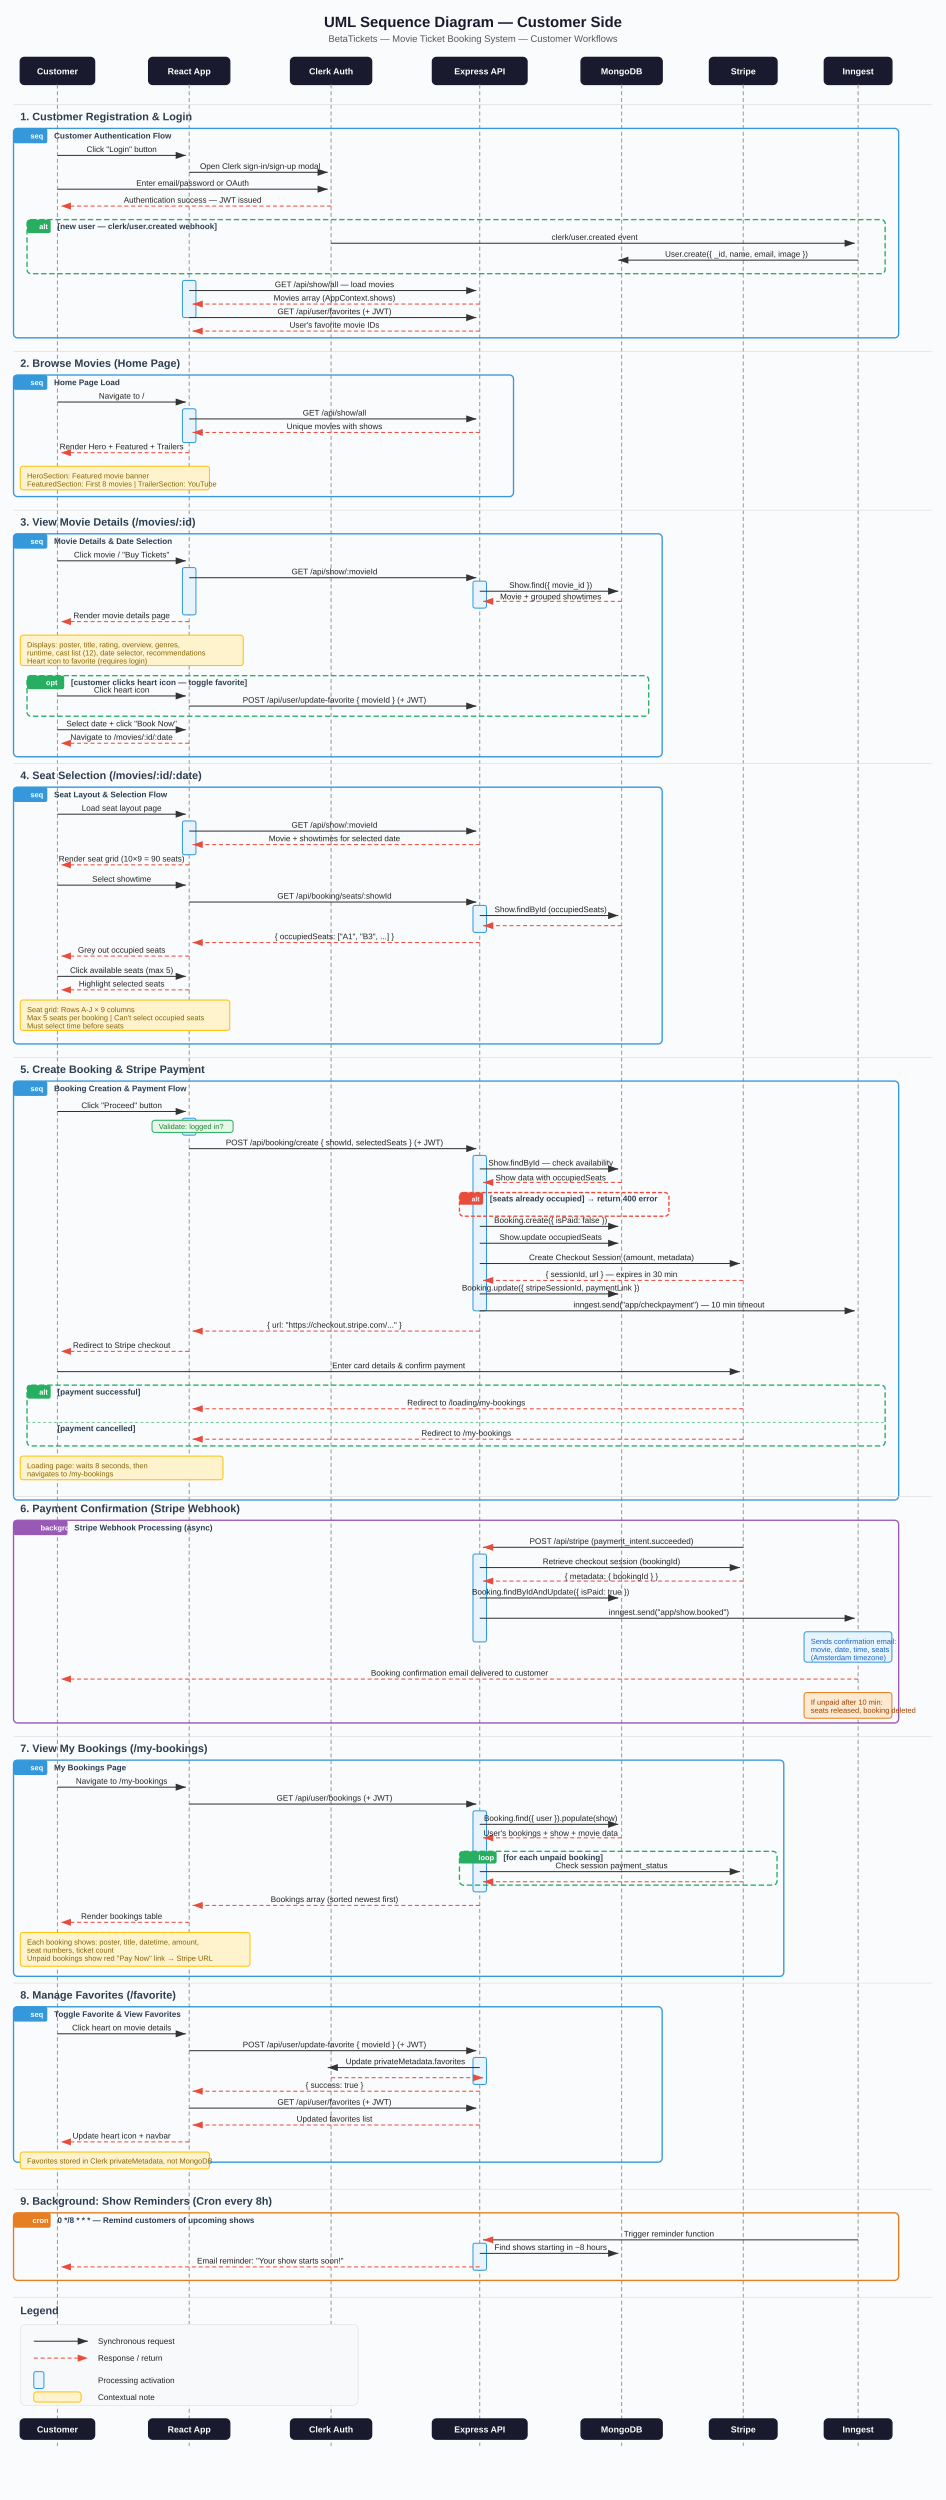
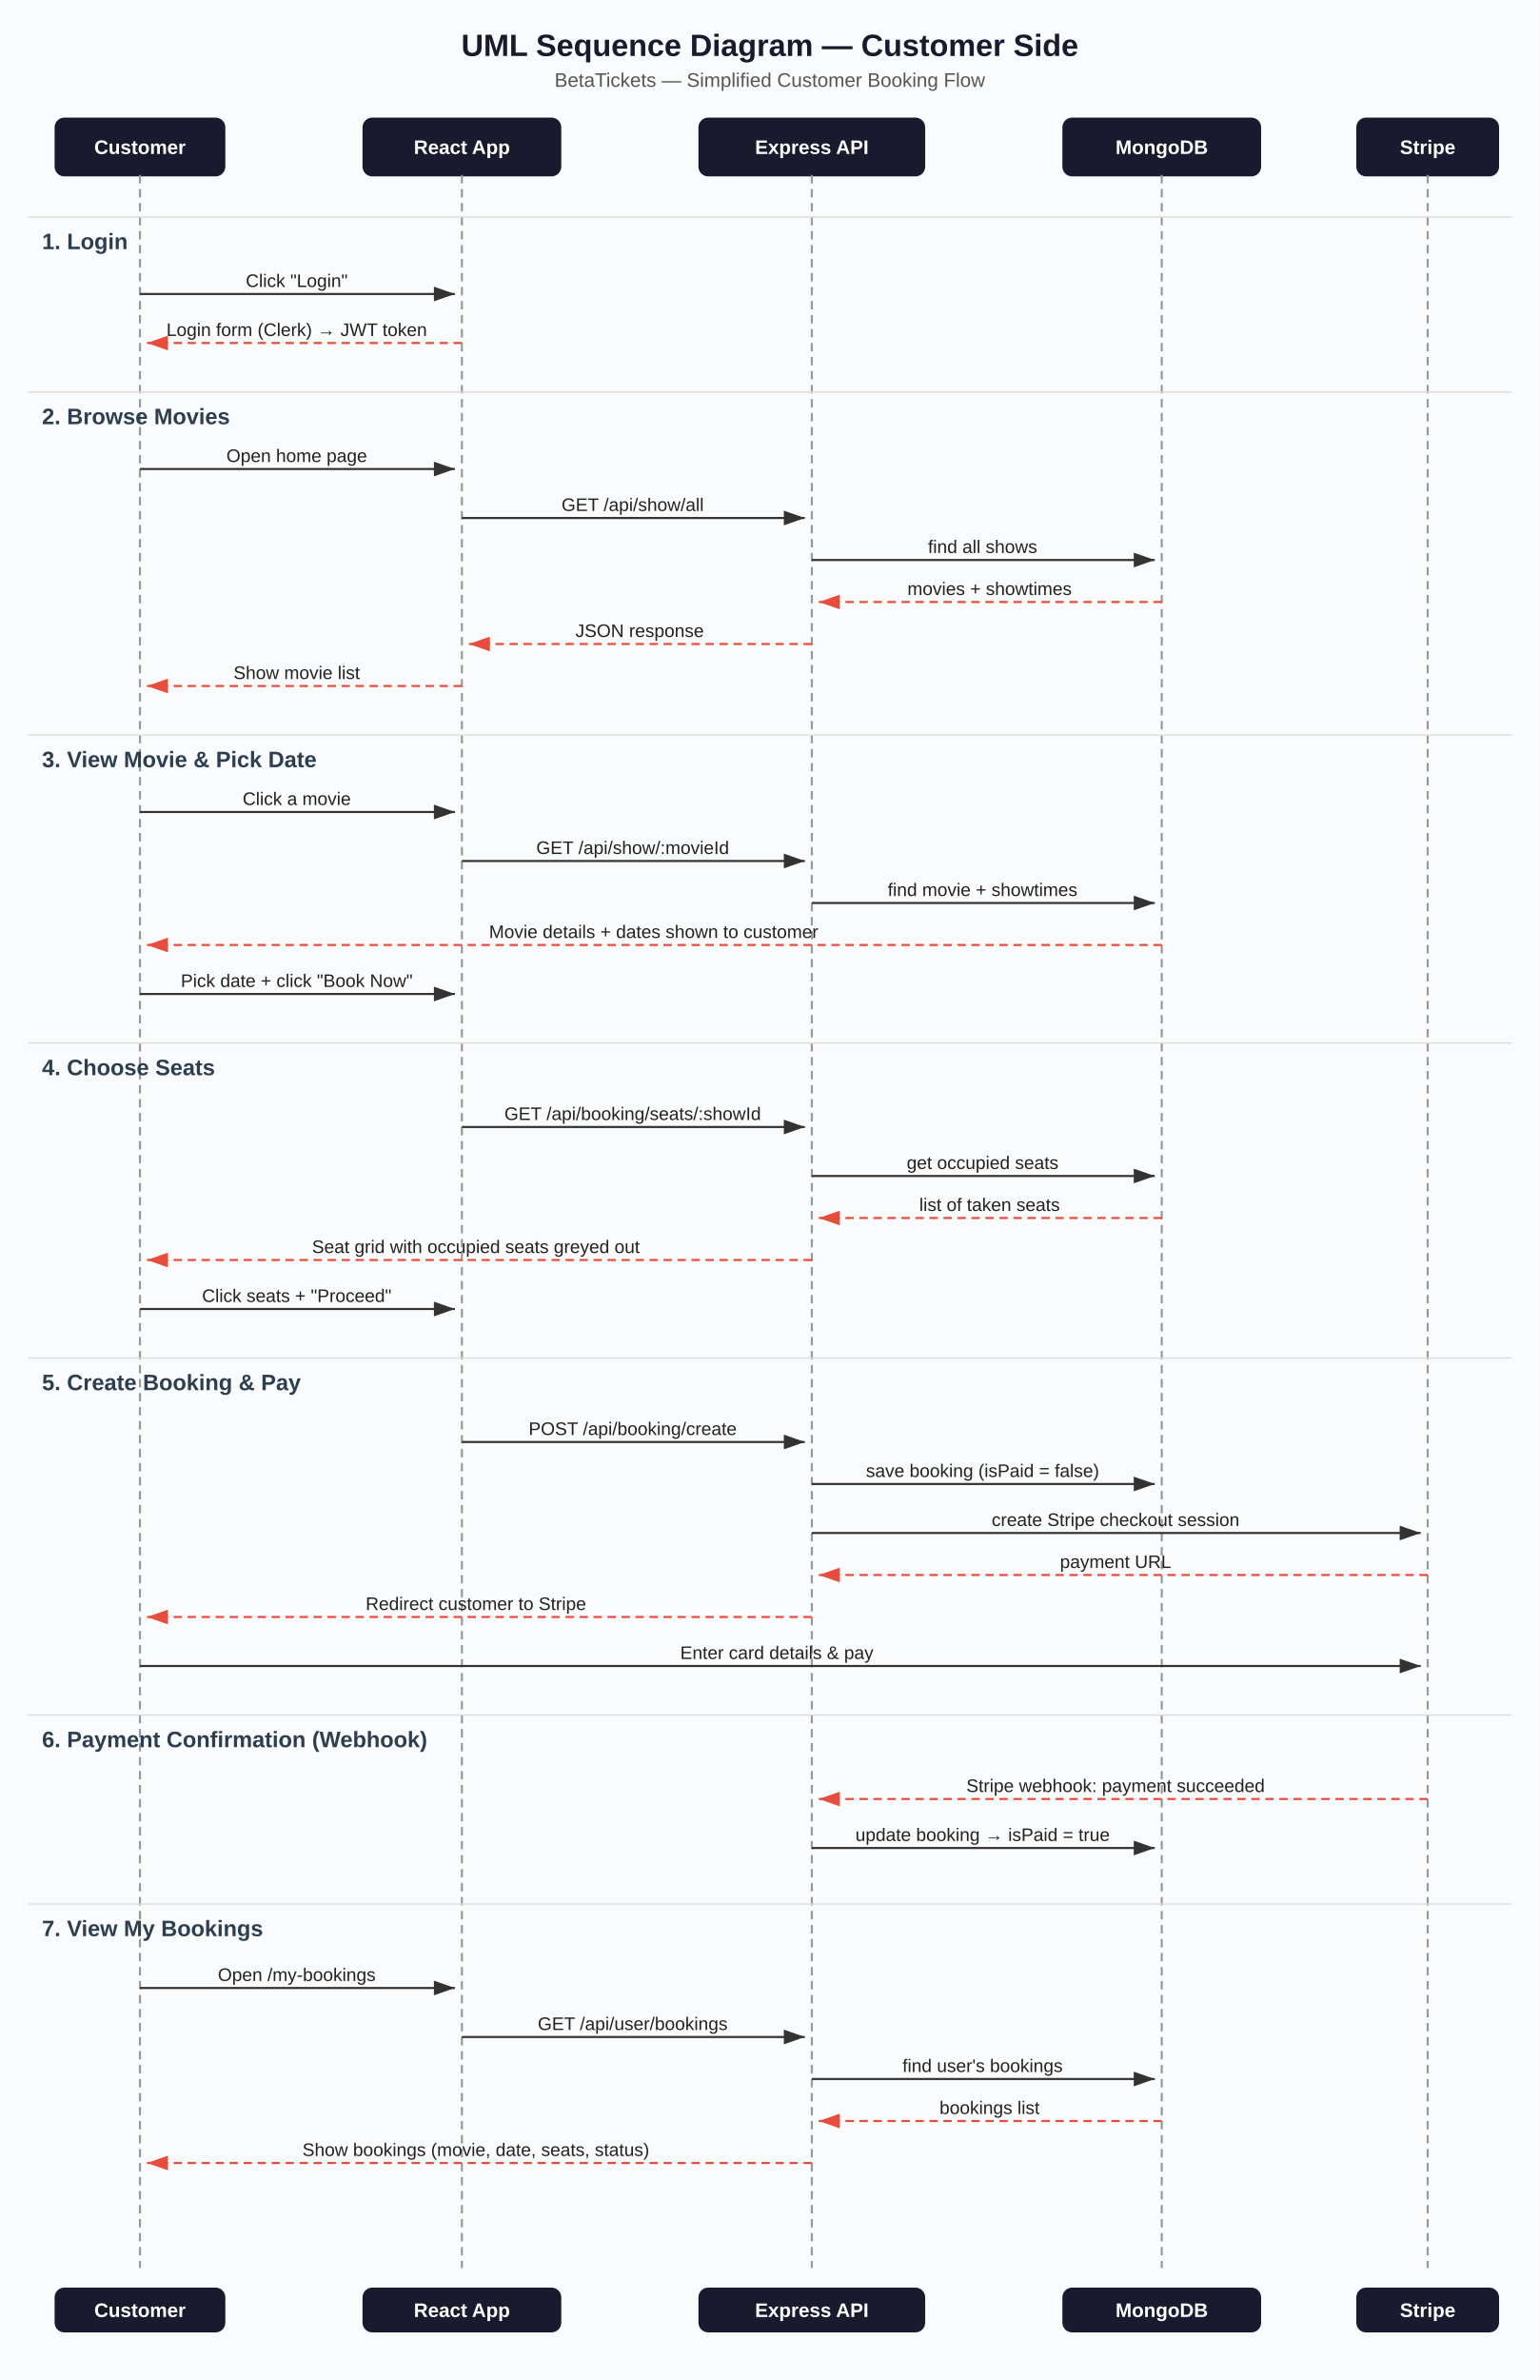
- <svg xmlns="http://www.w3.org/2000/svg" viewBox="0 0 1400 3700" font-family="Arial, sans-serif" font-size="13">
+ <svg xmlns="http://www.w3.org/2000/svg" viewBox="0 0 1100 1700" font-family="Arial, sans-serif" font-size="14">
  <defs>
    <style>
      .title { font-size: 22px; font-weight: bold; fill: #1a1a2e; }
      .subtitle { font-size: 14px; fill: #555; }
      .actor-box { fill: #1a1a2e; stroke: #1a1a2e; stroke-width: 2; rx: 6; }
-       .actor-text { fill: white; font-size: 13px; font-weight: bold; text-anchor: middle; }
+       .actor-text { fill: white; font-size: 14px; font-weight: bold; text-anchor: middle; }
      .lifeline { stroke: #999; stroke-width: 1.5; stroke-dasharray: 6,4; }
      .msg-line { stroke: #333; stroke-width: 1.5; }
      .msg-line-dash { stroke: #e74c3c; stroke-width: 1.5; stroke-dasharray: 6,4; }
-       .msg-text { font-size: 12px; fill: #222; }
-       .note { fill: #fff3cd; stroke: #ffc107; stroke-width: 1.5; rx: 4; }
-       .note-text { font-size: 11px; fill: #856404; }
-       .group-box { fill: none; stroke: #3498db; stroke-width: 2; rx: 6; }
-       .group-label { fill: #3498db; rx: 3; }
-       .group-label-text { fill: white; font-size: 11px; font-weight: bold; }
-       .group-title { font-size: 12px; fill: #2c3e50; font-weight: bold; }
-       .alt-box { fill: none; stroke: #27ae60; stroke-width: 2; rx: 6; stroke-dasharray: 8,4; }
-       .alt-label { fill: #27ae60; rx: 3; }
-       .alt-label-text { fill: white; font-size: 11px; font-weight: bold; }
+       .msg-text { font-size: 13px; fill: #222; }
      .section-divider { stroke: #ddd; stroke-width: 1; }
      .section-text { font-size: 16px; font-weight: bold; fill: #2c3e50; }
-       .activation { fill: #e8f4fd; stroke: #3498db; stroke-width: 1.5; rx: 3; }
      .arrow { fill: #333; }
      .arrow-red { fill: #e74c3c; }
    </style>
    <marker id="arrowhead" markerWidth="10" markerHeight="7" refX="10" refY="3.5" orient="auto">
      <polygon points="0 0, 10 3.5, 0 7" class="arrow" />
    </marker>
    <marker id="arrowhead-red" markerWidth="10" markerHeight="7" refX="10" refY="3.5" orient="auto">
      <polygon points="0 0, 10 3.5, 0 7" class="arrow-red" />
    </marker>
  </defs>
-   <rect width="1400" height="3700" fill="#fafbfc" />
-   <text x="700" y="40" class="title" text-anchor="middle">UML Sequence Diagram — Customer Side</text>
-   <text x="700" y="62" class="subtitle" text-anchor="middle">BetaTickets — Movie Ticket Booking System — Customer Workflows</text>
-   <rect x="30" y="85" width="110" height="40" class="actor-box" />
-   <text x="85" y="110" class="actor-text">Customer</text>
-   <line x1="85" y1="125" x2="85" y2="3620" class="lifeline" />
-   <rect x="220" y="85" width="120" height="40" class="actor-box" />
-   <text x="280" y="110" class="actor-text">React App</text>
-   <line x1="280" y1="125" x2="280" y2="3620" class="lifeline" />
-   <rect x="430" y="85" width="120" height="40" class="actor-box" />
-   <text x="490" y="110" class="actor-text">Clerk Auth</text>
-   <line x1="490" y1="125" x2="490" y2="3620" class="lifeline" />
-   <rect x="640" y="85" width="140" height="40" class="actor-box" />
-   <text x="710" y="110" class="actor-text">Express API</text>
-   <line x1="710" y1="125" x2="710" y2="3620" class="lifeline" />
-   <rect x="860" y="85" width="120" height="40" class="actor-box" />
-   <text x="920" y="110" class="actor-text">MongoDB</text>
-   <line x1="920" y1="125" x2="920" y2="3620" class="lifeline" />
-   <rect x="1050" y="85" width="100" height="40" class="actor-box" />
-   <text x="1100" y="110" class="actor-text">Stripe</text>
-   <line x1="1100" y1="125" x2="1100" y2="3620" class="lifeline" />
-   <rect x="1220" y="85" width="100" height="40" class="actor-box" />
-   <text x="1270" y="110" class="actor-text">Inngest</text>
-   <line x1="1270" y1="125" x2="1270" y2="3620" class="lifeline" />
-   <line x1="20" y1="155" x2="1380" y2="155" class="section-divider" />
-   <text x="30" y="178" class="section-text">1. Customer Registration &amp; Login</text>
-   <rect x="20" y="190" width="1310" height="310" class="group-box" />
-   <rect x="20" y="190" width="50" height="22" class="group-label" />
-   <text x="45" y="205" class="group-label-text">seq</text>
-   <text x="80" y="205" class="group-title">Customer Authentication Flow</text>
-   <line x1="85" y1="230" x2="275" y2="230" class="msg-line" marker-end="url(#arrowhead)" />
-   <text x="180" y="225" class="msg-text" text-anchor="middle">Click "Login" button</text>
-   <line x1="280" y1="255" x2="485" y2="255" class="msg-line" marker-end="url(#arrowhead)" />
-   <text x="385" y="250" class="msg-text" text-anchor="middle">Open Clerk sign-in/sign-up modal</text>
-   <line x1="85" y1="280" x2="485" y2="280" class="msg-line" marker-end="url(#arrowhead)" />
-   <text x="285" y="275" class="msg-text" text-anchor="middle">Enter email/password or OAuth</text>
-   <line x1="490" y1="305" x2="90" y2="305" class="msg-line-dash" marker-end="url(#arrowhead-red)" />
-   <text x="285" y="300" class="msg-text" text-anchor="middle">Authentication success — JWT issued</text>
-   <rect x="40" y="325" width="1270" height="80" class="alt-box" />
-   <rect x="40" y="325" width="35" height="20" class="alt-label" />
-   <text x="58" y="339" class="alt-label-text">alt</text>
-   <text x="85" y="339" class="group-title">[new user — clerk/user.created webhook]</text>
-   <line x1="490" y1="360" x2="1265" y2="360" class="msg-line" marker-end="url(#arrowhead)" />
-   <text x="880" y="355" class="msg-text" text-anchor="middle">clerk/user.created event</text>
-   <line x1="1270" y1="385" x2="915" y2="385" class="msg-line" marker-end="url(#arrowhead)" />
-   <text x="1090" y="380" class="msg-text" text-anchor="middle">User.create({ _id, name, email, image })</text>
-   <rect x="270" y="415" width="20" height="55" class="activation" />
-   <line x1="280" y1="430" x2="705" y2="430" class="msg-line" marker-end="url(#arrowhead)" />
-   <text x="495" y="425" class="msg-text" text-anchor="middle">GET /api/show/all — load movies</text>
-   <line x1="710" y1="450" x2="285" y2="450" class="msg-line-dash" marker-end="url(#arrowhead-red)" />
-   <text x="495" y="445" class="msg-text" text-anchor="middle">Movies array (AppContext.shows)</text>
-   <line x1="280" y1="470" x2="705" y2="470" class="msg-line" marker-end="url(#arrowhead)" />
-   <text x="495" y="465" class="msg-text" text-anchor="middle">GET /api/user/favorites (+ JWT)</text>
-   <line x1="710" y1="490" x2="285" y2="490" class="msg-line-dash" marker-end="url(#arrowhead-red)" />
-   <text x="495" y="485" class="msg-text" text-anchor="middle">User's favorite movie IDs</text>
-   <line x1="20" y1="520" x2="1380" y2="520" class="section-divider" />
-   <text x="30" y="543" class="section-text">2. Browse Movies (Home Page)</text>
-   <rect x="20" y="555" width="740" height="180" class="group-box" />
-   <rect x="20" y="555" width="50" height="22" class="group-label" />
-   <text x="45" y="570" class="group-label-text">seq</text>
-   <text x="80" y="570" class="group-title">Home Page Load</text>
-   <line x1="85" y1="595" x2="275" y2="595" class="msg-line" marker-end="url(#arrowhead)" />
-   <text x="180" y="590" class="msg-text" text-anchor="middle">Navigate to /</text>
-   <rect x="270" y="605" width="20" height="50" class="activation" />
-   <line x1="280" y1="620" x2="705" y2="620" class="msg-line" marker-end="url(#arrowhead)" />
-   <text x="495" y="615" class="msg-text" text-anchor="middle">GET /api/show/all</text>
-   <line x1="710" y1="640" x2="285" y2="640" class="msg-line-dash" marker-end="url(#arrowhead-red)" />
-   <text x="495" y="635" class="msg-text" text-anchor="middle">Unique movies with shows</text>
-   <line x1="280" y1="670" x2="90" y2="670" class="msg-line-dash" marker-end="url(#arrowhead-red)" />
-   <text x="180" y="665" class="msg-text" text-anchor="middle">Render Hero + Featured + Trailers</text>
-   <rect x="30" y="690" width="280" height="35" class="note" />
-   <text x="40" y="708" class="note-text">HeroSection: Featured movie banner</text>
-   <text x="40" y="720" class="note-text">FeaturedSection: First 8 movies | TrailerSection: YouTube</text>
-   <line x1="20" y1="755" x2="1380" y2="755" class="section-divider" />
-   <text x="30" y="778" class="section-text">3. View Movie Details (/movies/:id)</text>
-   <rect x="20" y="790" width="960" height="330" class="group-box" />
-   <rect x="20" y="790" width="50" height="22" class="group-label" />
-   <text x="45" y="805" class="group-label-text">seq</text>
-   <text x="80" y="805" class="group-title">Movie Details &amp; Date Selection</text>
-   <line x1="85" y1="830" x2="275" y2="830" class="msg-line" marker-end="url(#arrowhead)" />
-   <text x="180" y="825" class="msg-text" text-anchor="middle">Click movie / "Buy Tickets"</text>
-   <rect x="270" y="840" width="20" height="70" class="activation" />
-   <line x1="280" y1="855" x2="705" y2="855" class="msg-line" marker-end="url(#arrowhead)" />
-   <text x="495" y="850" class="msg-text" text-anchor="middle">GET /api/show/:movieId</text>
-   <rect x="700" y="860" width="20" height="40" class="activation" />
-   <line x1="710" y1="875" x2="915" y2="875" class="msg-line" marker-end="url(#arrowhead)" />
-   <text x="815" y="870" class="msg-text" text-anchor="middle">Show.find({ movie_id })</text>
-   <line x1="920" y1="890" x2="715" y2="890" class="msg-line-dash" marker-end="url(#arrowhead-red)" />
-   <text x="815" y="887" class="msg-text" text-anchor="middle">Movie + grouped showtimes</text>
-   <line x1="280" y1="920" x2="90" y2="920" class="msg-line-dash" marker-end="url(#arrowhead-red)" />
-   <text x="180" y="915" class="msg-text" text-anchor="middle">Render movie details page</text>
-   <rect x="30" y="940" width="330" height="45" class="note" />
-   <text x="40" y="958" class="note-text">Displays: poster, title, rating, overview, genres,</text>
-   <text x="40" y="970" class="note-text">runtime, cast list (12), date selector, recommendations</text>
-   <text x="40" y="982" class="note-text">Heart icon to favorite (requires login)</text>
-   <rect x="40" y="1000" width="920" height="60" class="alt-box" />
-   <rect x="40" y="1000" width="55" height="20" class="alt-label" />
-   <text x="68" y="1014" class="alt-label-text">opt</text>
-   <text x="105" y="1014" class="group-title">[customer clicks heart icon — toggle favorite]</text>
-   <line x1="85" y1="1030" x2="275" y2="1030" class="msg-line" marker-end="url(#arrowhead)" />
-   <text x="180" y="1025" class="msg-text" text-anchor="middle">Click heart icon</text>
-   <line x1="280" y1="1045" x2="705" y2="1045" class="msg-line" marker-end="url(#arrowhead)" />
-   <text x="495" y="1040" class="msg-text" text-anchor="middle">POST /api/user/update-favorite { movieId } (+ JWT)</text>
-   <line x1="85" y1="1080" x2="275" y2="1080" class="msg-line" marker-end="url(#arrowhead)" />
-   <text x="180" y="1075" class="msg-text" text-anchor="middle">Select date + click "Book Now"</text>
-   <line x1="280" y1="1100" x2="90" y2="1100" class="msg-line-dash" marker-end="url(#arrowhead-red)" />
-   <text x="180" y="1095" class="msg-text" text-anchor="middle">Navigate to /movies/:id/:date</text>
-   <line x1="20" y1="1130" x2="1380" y2="1130" class="section-divider" />
-   <text x="30" y="1153" class="section-text">4. Seat Selection (/movies/:id/:date)</text>
-   <rect x="20" y="1165" width="960" height="380" class="group-box" />
-   <rect x="20" y="1165" width="50" height="22" class="group-label" />
-   <text x="45" y="1180" class="group-label-text">seq</text>
-   <text x="80" y="1180" class="group-title">Seat Layout &amp; Selection Flow</text>
-   <line x1="85" y1="1205" x2="275" y2="1205" class="msg-line" marker-end="url(#arrowhead)" />
-   <text x="180" y="1200" class="msg-text" text-anchor="middle">Load seat layout page</text>
-   <rect x="270" y="1215" width="20" height="50" class="activation" />
-   <line x1="280" y1="1230" x2="705" y2="1230" class="msg-line" marker-end="url(#arrowhead)" />
-   <text x="495" y="1225" class="msg-text" text-anchor="middle">GET /api/show/:movieId</text>
-   <line x1="710" y1="1250" x2="285" y2="1250" class="msg-line-dash" marker-end="url(#arrowhead-red)" />
-   <text x="495" y="1245" class="msg-text" text-anchor="middle">Movie + showtimes for selected date</text>
-   <line x1="280" y1="1280" x2="90" y2="1280" class="msg-line-dash" marker-end="url(#arrowhead-red)" />
-   <text x="180" y="1275" class="msg-text" text-anchor="middle">Render seat grid (10×9 = 90 seats)</text>
-   <line x1="85" y1="1310" x2="275" y2="1310" class="msg-line" marker-end="url(#arrowhead)" />
-   <text x="180" y="1305" class="msg-text" text-anchor="middle">Select showtime</text>
-   <line x1="280" y1="1335" x2="705" y2="1335" class="msg-line" marker-end="url(#arrowhead)" />
-   <text x="495" y="1330" class="msg-text" text-anchor="middle">GET /api/booking/seats/:showId</text>
-   <rect x="700" y="1340" width="20" height="40" class="activation" />
-   <line x1="710" y1="1355" x2="915" y2="1355" class="msg-line" marker-end="url(#arrowhead)" />
-   <text x="815" y="1350" class="msg-text" text-anchor="middle">Show.findById (occupiedSeats)</text>
-   <line x1="920" y1="1370" x2="715" y2="1370" class="msg-line-dash" marker-end="url(#arrowhead-red)" />
-   <line x1="710" y1="1395" x2="285" y2="1395" class="msg-line-dash" marker-end="url(#arrowhead-red)" />
-   <text x="495" y="1390" class="msg-text" text-anchor="middle">{ occupiedSeats: ["A1", "B3", ...] }</text>
-   <line x1="280" y1="1415" x2="90" y2="1415" class="msg-line-dash" marker-end="url(#arrowhead-red)" />
-   <text x="180" y="1410" class="msg-text" text-anchor="middle">Grey out occupied seats</text>
-   <line x1="85" y1="1445" x2="275" y2="1445" class="msg-line" marker-end="url(#arrowhead)" />
-   <text x="180" y="1440" class="msg-text" text-anchor="middle">Click available seats (max 5)</text>
-   <line x1="280" y1="1465" x2="90" y2="1465" class="msg-line-dash" marker-end="url(#arrowhead-red)" />
-   <text x="180" y="1460" class="msg-text" text-anchor="middle">Highlight selected seats</text>
-   <rect x="30" y="1480" width="310" height="45" class="note" />
-   <text x="40" y="1498" class="note-text">Seat grid: Rows A-J × 9 columns</text>
-   <text x="40" y="1510" class="note-text">Max 5 seats per booking | Can't select occupied seats</text>
-   <text x="40" y="1522" class="note-text">Must select time before seats</text>
-   <line x1="20" y1="1565" x2="1380" y2="1565" class="section-divider" />
-   <text x="30" y="1588" class="section-text">5. Create Booking &amp; Stripe Payment</text>
-   <rect x="20" y="1600" width="1310" height="620" class="group-box" />
-   <rect x="20" y="1600" width="50" height="22" class="group-label" />
-   <text x="45" y="1615" class="group-label-text">seq</text>
-   <text x="80" y="1615" class="group-title">Booking Creation &amp; Payment Flow</text>
-   <line x1="85" y1="1645" x2="275" y2="1645" class="msg-line" marker-end="url(#arrowhead)" />
-   <text x="180" y="1640" class="msg-text" text-anchor="middle">Click "Proceed" button</text>
-   <rect x="270" y="1655" width="20" height="25" class="activation" />
-   <rect x="225" y="1658" width="120" height="18" class="note" style="fill: #e8f8e8; stroke: #27ae60;" />
-   <text x="235" y="1671" class="note-text" style="fill: #1e7e34;">Validate: logged in?</text>
-   <line x1="280" y1="1700" x2="705" y2="1700" class="msg-line" marker-end="url(#arrowhead)" />
-   <text x="495" y="1695" class="msg-text" text-anchor="middle">POST /api/booking/create { showId, selectedSeats } (+ JWT)</text>
-   <rect x="700" y="1710" width="20" height="230" class="activation" />
-   <line x1="710" y1="1730" x2="915" y2="1730" class="msg-line" marker-end="url(#arrowhead)" />
-   <text x="815" y="1725" class="msg-text" text-anchor="middle">Show.findById — check availability</text>
-   <line x1="920" y1="1750" x2="715" y2="1750" class="msg-line-dash" marker-end="url(#arrowhead-red)" />
-   <text x="815" y="1747" class="msg-text" text-anchor="middle">Show data with occupiedSeats</text>
-   <rect x="680" y="1765" width="310" height="35" class="alt-box" style="stroke: #e74c3c; stroke-dasharray: 6,3;" />
-   <rect x="680" y="1765" width="35" height="18" style="fill: #e74c3c; rx: 3;" />
-   <text x="698" y="1778" class="alt-label-text" style="font-size: 10px;">alt</text>
-   <text x="725" y="1778" class="group-title" style="color: #e74c3c;">[seats already occupied] → return 400 error</text>
-   <line x1="710" y1="1815" x2="915" y2="1815" class="msg-line" marker-end="url(#arrowhead)" />
-   <text x="815" y="1810" class="msg-text" text-anchor="middle">Booking.create({ isPaid: false })</text>
-   <line x1="710" y1="1840" x2="915" y2="1840" class="msg-line" marker-end="url(#arrowhead)" />
-   <text x="815" y="1835" class="msg-text" text-anchor="middle">Show.update occupiedSeats</text>
-   <line x1="710" y1="1870" x2="1095" y2="1870" class="msg-line" marker-end="url(#arrowhead)" />
-   <text x="905" y="1865" class="msg-text" text-anchor="middle">Create Checkout Session (amount, metadata)</text>
-   <line x1="1100" y1="1895" x2="715" y2="1895" class="msg-line-dash" marker-end="url(#arrowhead-red)" />
-   <text x="905" y="1890" class="msg-text" text-anchor="middle">{ sessionId, url } — expires in 30 min</text>
-   <line x1="710" y1="1915" x2="915" y2="1915" class="msg-line" marker-end="url(#arrowhead)" />
-   <text x="815" y="1910" class="msg-text" text-anchor="middle">Booking.update({ stripeSessionId, paymentLink })</text>
-   <line x1="710" y1="1940" x2="1265" y2="1940" class="msg-line" marker-end="url(#arrowhead)" />
-   <text x="990" y="1935" class="msg-text" text-anchor="middle">inngest.send("app/checkpayment") — 10 min timeout</text>
-   <line x1="710" y1="1970" x2="285" y2="1970" class="msg-line-dash" marker-end="url(#arrowhead-red)" />
-   <text x="495" y="1965" class="msg-text" text-anchor="middle">{ url: "https://checkout.stripe.com/..." }</text>
-   <line x1="280" y1="2000" x2="90" y2="2000" class="msg-line-dash" marker-end="url(#arrowhead-red)" />
-   <text x="180" y="1995" class="msg-text" text-anchor="middle">Redirect to Stripe checkout</text>
-   <line x1="85" y1="2030" x2="1095" y2="2030" class="msg-line" marker-end="url(#arrowhead)" />
-   <text x="590" y="2025" class="msg-text" text-anchor="middle">Enter card details &amp; confirm payment</text>
-   <rect x="40" y="2050" width="1270" height="90" class="alt-box" />
-   <rect x="40" y="2050" width="35" height="20" class="alt-label" />
-   <text x="58" y="2064" class="alt-label-text">alt</text>
-   <text x="85" y="2064" class="group-title">[payment successful]</text>
-   <line x1="1100" y1="2085" x2="285" y2="2085" class="msg-line-dash" marker-end="url(#arrowhead-red)" />
-   <text x="690" y="2080" class="msg-text" text-anchor="middle">Redirect to /loading/my-bookings</text>
-   <line x1="40" y1="2105" x2="1310" y2="2105" style="stroke: #27ae60; stroke-width: 1; stroke-dasharray: 4,4;" />
-   <text x="85" y="2118" class="group-title">[payment cancelled]</text>
-   <line x1="1100" y1="2130" x2="285" y2="2130" class="msg-line-dash" marker-end="url(#arrowhead-red)" />
-   <text x="690" y="2125" class="msg-text" text-anchor="middle">Redirect to /my-bookings</text>
-   <rect x="30" y="2155" width="300" height="35" class="note" />
-   <text x="40" y="2173" class="note-text">Loading page: waits 8 seconds, then</text>
-   <text x="40" y="2185" class="note-text">navigates to /my-bookings</text>
-   <line x1="20" y1="2215" x2="1380" y2="2215" class="section-divider" />
-   <text x="30" y="2238" class="section-text">6. Payment Confirmation (Stripe Webhook)</text>
-   <rect x="20" y="2250" width="1310" height="300" class="group-box" style="stroke: #9b59b6;" />
-   <rect x="20" y="2250" width="80" height="22" style="fill: #9b59b6; rx: 3;" />
-   <text x="60" y="2265" class="group-label-text">background</text>
-   <text x="110" y="2265" class="group-title">Stripe Webhook Processing (async)</text>
-   <line x1="1100" y1="2290" x2="715" y2="2290" class="msg-line" marker-end="url(#arrowhead-red)" />
-   <text x="905" y="2285" class="msg-text" text-anchor="middle">POST /api/stripe (payment_intent.succeeded)</text>
-   <rect x="700" y="2300" width="20" height="130" class="activation" />
-   <line x1="710" y1="2320" x2="1095" y2="2320" class="msg-line" marker-end="url(#arrowhead)" />
-   <text x="905" y="2315" class="msg-text" text-anchor="middle">Retrieve checkout session (bookingId)</text>
-   <line x1="1100" y1="2340" x2="715" y2="2340" class="msg-line-dash" marker-end="url(#arrowhead-red)" />
-   <text x="905" y="2337" class="msg-text" text-anchor="middle">{ metadata: { bookingId } }</text>
-   <line x1="710" y1="2365" x2="915" y2="2365" class="msg-line" marker-end="url(#arrowhead)" />
-   <text x="815" y="2360" class="msg-text" text-anchor="middle">Booking.findByIdAndUpdate({ isPaid: true })</text>
-   <line x1="710" y1="2395" x2="1265" y2="2395" class="msg-line" marker-end="url(#arrowhead)" />
-   <text x="990" y="2390" class="msg-text" text-anchor="middle">inngest.send("app/show.booked")</text>
-   <rect x="1190" y="2415" width="130" height="45" class="note" style="fill: #e8f4fd; stroke: #3498db;" />
-   <text x="1200" y="2433" class="note-text" style="fill: #1565c0;">Sends confirmation email:</text>
-   <text x="1200" y="2445" class="note-text" style="fill: #1565c0;">movie, date, time, seats</text>
-   <text x="1200" y="2457" class="note-text" style="fill: #1565c0;">(Amsterdam timezone)</text>
-   <line x1="1270" y1="2485" x2="90" y2="2485" class="msg-line-dash" marker-end="url(#arrowhead-red)" />
-   <text x="680" y="2480" class="msg-text" text-anchor="middle">Booking confirmation email delivered to customer</text>
-   <rect x="1190" y="2505" width="130" height="38" class="note" style="fill: #fde8d0; stroke: #e67e22;" />
-   <text x="1200" y="2523" class="note-text" style="fill: #a04000;">If unpaid after 10 min:</text>
-   <text x="1200" y="2535" class="note-text" style="fill: #a04000;">seats released, booking deleted</text>
-   <line x1="20" y1="2570" x2="1380" y2="2570" class="section-divider" />
-   <text x="30" y="2593" class="section-text">7. View My Bookings (/my-bookings)</text>
-   <rect x="20" y="2605" width="1140" height="320" class="group-box" />
-   <rect x="20" y="2605" width="50" height="22" class="group-label" />
-   <text x="45" y="2620" class="group-label-text">seq</text>
-   <text x="80" y="2620" class="group-title">My Bookings Page</text>
-   <line x1="85" y1="2645" x2="275" y2="2645" class="msg-line" marker-end="url(#arrowhead)" />
-   <text x="180" y="2640" class="msg-text" text-anchor="middle">Navigate to /my-bookings</text>
-   <line x1="280" y1="2670" x2="705" y2="2670" class="msg-line" marker-end="url(#arrowhead)" />
-   <text x="495" y="2665" class="msg-text" text-anchor="middle">GET /api/user/bookings (+ JWT)</text>
-   <rect x="700" y="2680" width="20" height="120" class="activation" />
-   <line x1="710" y1="2700" x2="915" y2="2700" class="msg-line" marker-end="url(#arrowhead)" />
-   <text x="815" y="2695" class="msg-text" text-anchor="middle">Booking.find({ user }).populate(show)</text>
-   <line x1="920" y1="2720" x2="715" y2="2720" class="msg-line-dash" marker-end="url(#arrowhead-red)" />
-   <text x="815" y="2717" class="msg-text" text-anchor="middle">User's bookings + show + movie data</text>
-   <rect x="680" y="2740" width="470" height="50" class="alt-box" />
-   <rect x="680" y="2740" width="55" height="18" class="alt-label" />
-   <text x="708" y="2753" class="alt-label-text">loop</text>
-   <text x="745" y="2753" class="group-title">[for each unpaid booking]</text>
-   <line x1="710" y1="2770" x2="1095" y2="2770" class="msg-line" marker-end="url(#arrowhead)" />
-   <text x="905" y="2765" class="msg-text" text-anchor="middle">Check session payment_status</text>
-   <line x1="1100" y1="2785" x2="715" y2="2785" class="msg-line-dash" marker-end="url(#arrowhead-red)" />
-   <line x1="710" y1="2820" x2="285" y2="2820" class="msg-line-dash" marker-end="url(#arrowhead-red)" />
-   <text x="495" y="2815" class="msg-text" text-anchor="middle">Bookings array (sorted newest first)</text>
-   <line x1="280" y1="2845" x2="90" y2="2845" class="msg-line-dash" marker-end="url(#arrowhead-red)" />
-   <text x="180" y="2840" class="msg-text" text-anchor="middle">Render bookings table</text>
-   <rect x="30" y="2860" width="340" height="50" class="note" />
-   <text x="40" y="2878" class="note-text">Each booking shows: poster, title, datetime, amount,</text>
-   <text x="40" y="2890" class="note-text">seat numbers, ticket count</text>
-   <text x="40" y="2902" class="note-text">Unpaid bookings show red "Pay Now" link → Stripe URL</text>
-   <line x1="20" y1="2935" x2="1380" y2="2935" class="section-divider" />
-   <text x="30" y="2958" class="section-text">8. Manage Favorites (/favorite)</text>
-   <rect x="20" y="2970" width="960" height="230" class="group-box" />
-   <rect x="20" y="2970" width="50" height="22" class="group-label" />
-   <text x="45" y="2985" class="group-label-text">seq</text>
-   <text x="80" y="2985" class="group-title">Toggle Favorite &amp; View Favorites</text>
-   <line x1="85" y1="3010" x2="275" y2="3010" class="msg-line" marker-end="url(#arrowhead)" />
-   <text x="180" y="3005" class="msg-text" text-anchor="middle">Click heart on movie details</text>
-   <line x1="280" y1="3035" x2="705" y2="3035" class="msg-line" marker-end="url(#arrowhead)" />
-   <text x="495" y="3030" class="msg-text" text-anchor="middle">POST /api/user/update-favorite { movieId } (+ JWT)</text>
-   <rect x="700" y="3045" width="20" height="40" class="activation" />
-   <line x1="710" y1="3060" x2="485" y2="3060" class="msg-line" marker-end="url(#arrowhead)" />
-   <text x="600" y="3055" class="msg-text" text-anchor="middle">Update privateMetadata.favorites</text>
-   <line x1="490" y1="3075" x2="715" y2="3075" class="msg-line-dash" marker-end="url(#arrowhead-red)" />
-   <line x1="710" y1="3095" x2="285" y2="3095" class="msg-line-dash" marker-end="url(#arrowhead-red)" />
-   <text x="495" y="3090" class="msg-text" text-anchor="middle">{ success: true }</text>
-   <line x1="280" y1="3120" x2="705" y2="3120" class="msg-line" marker-end="url(#arrowhead)" />
-   <text x="495" y="3115" class="msg-text" text-anchor="middle">GET /api/user/favorites (+ JWT)</text>
-   <line x1="710" y1="3145" x2="285" y2="3145" class="msg-line-dash" marker-end="url(#arrowhead-red)" />
-   <text x="495" y="3140" class="msg-text" text-anchor="middle">Updated favorites list</text>
-   <line x1="280" y1="3170" x2="90" y2="3170" class="msg-line-dash" marker-end="url(#arrowhead-red)" />
-   <text x="180" y="3165" class="msg-text" text-anchor="middle">Update heart icon + navbar</text>
-   <rect x="30" y="3185" width="280" height="25" class="note" />
-   <text x="40" y="3202" class="note-text">Favorites stored in Clerk privateMetadata, not MongoDB</text>
-   <line x1="20" y1="3240" x2="1380" y2="3240" class="section-divider" />
-   <text x="30" y="3263" class="section-text">9. Background: Show Reminders (Cron every 8h)</text>
-   <rect x="20" y="3275" width="1310" height="100" class="group-box" style="stroke: #e67e22;" />
-   <rect x="20" y="3275" width="55" height="22" style="fill: #e67e22; rx: 3;" />
-   <text x="48" y="3290" class="group-label-text">cron</text>
-   <text x="85" y="3290" class="group-title">0 */8 * * * — Remind customers of upcoming shows</text>
-   <line x1="1270" y1="3315" x2="715" y2="3315" class="msg-line" marker-end="url(#arrowhead-red)" />
-   <text x="990" y="3310" class="msg-text" text-anchor="middle">Trigger reminder function</text>
-   <rect x="700" y="3320" width="20" height="40" class="activation" />
-   <line x1="710" y1="3335" x2="915" y2="3335" class="msg-line" marker-end="url(#arrowhead)" />
-   <text x="815" y="3330" class="msg-text" text-anchor="middle">Find shows starting in ~8 hours</text>
-   <line x1="710" y1="3355" x2="90" y2="3355" class="msg-line-dash" marker-end="url(#arrowhead-red)" />
-   <text x="400" y="3350" class="msg-text" text-anchor="middle">Email reminder: "Your show starts soon!"</text>
-   <line x1="20" y1="3400" x2="1380" y2="3400" class="section-divider" />
-   <text x="30" y="3425" class="section-text">Legend</text>
-   <rect x="30" y="3440" width="500" height="120" rx="8" fill="#f8f9fa" stroke="#dee2e6" stroke-width="1" />
-   <line x1="50" y1="3465" x2="130" y2="3465" class="msg-line" marker-end="url(#arrowhead)" />
-   <text x="145" y="3469" class="msg-text">Synchronous request</text>
-   <line x1="50" y1="3490" x2="130" y2="3490" class="msg-line-dash" marker-end="url(#arrowhead-red)" />
-   <text x="145" y="3494" class="msg-text">Response / return</text>
-   <rect x="50" y="3510" width="15" height="25" class="activation" />
-   <text x="145" y="3527" class="msg-text">Processing activation</text>
-   <rect x="50" y="3540" width="70" height="15" class="note" />
-   <text x="145" y="3552" class="msg-text">Contextual note</text>
-   <rect x="30" y="3580" width="110" height="30" class="actor-box" />
-   <text x="85" y="3600" class="actor-text">Customer</text>
-   <rect x="220" y="3580" width="120" height="30" class="actor-box" />
-   <text x="280" y="3600" class="actor-text">React App</text>
-   <rect x="430" y="3580" width="120" height="30" class="actor-box" />
-   <text x="490" y="3600" class="actor-text">Clerk Auth</text>
-   <rect x="640" y="3580" width="140" height="30" class="actor-box" />
-   <text x="710" y="3600" class="actor-text">Express API</text>
-   <rect x="860" y="3580" width="120" height="30" class="actor-box" />
-   <text x="920" y="3600" class="actor-text">MongoDB</text>
-   <rect x="1050" y="3580" width="100" height="30" class="actor-box" />
-   <text x="1100" y="3600" class="actor-text">Stripe</text>
-   <rect x="1220" y="3580" width="100" height="30" class="actor-box" />
-   <text x="1270" y="3600" class="actor-text">Inngest</text>
+   <rect width="1100" height="1700" fill="#fafbfc" />
+   <text x="550" y="40" class="title" text-anchor="middle">UML Sequence Diagram — Customer Side</text>
+   <text x="550" y="62" class="subtitle" text-anchor="middle">BetaTickets — Simplified Customer Booking Flow</text>
+   <rect x="40" y="85" width="120" height="40" class="actor-box" />
+   <text x="100" y="110" class="actor-text">Customer</text>
+   <line x1="100" y1="125" x2="100" y2="1620" class="lifeline" />
+   <rect x="260" y="85" width="140" height="40" class="actor-box" />
+   <text x="330" y="110" class="actor-text">React App</text>
+   <line x1="330" y1="125" x2="330" y2="1620" class="lifeline" />
+   <rect x="500" y="85" width="160" height="40" class="actor-box" />
+   <text x="580" y="110" class="actor-text">Express API</text>
+   <line x1="580" y1="125" x2="580" y2="1620" class="lifeline" />
+   <rect x="760" y="85" width="140" height="40" class="actor-box" />
+   <text x="830" y="110" class="actor-text">MongoDB</text>
+   <line x1="830" y1="125" x2="830" y2="1620" class="lifeline" />
+   <rect x="970" y="85" width="100" height="40" class="actor-box" />
+   <text x="1020" y="110" class="actor-text">Stripe</text>
+   <line x1="1020" y1="125" x2="1020" y2="1620" class="lifeline" />
+   <line x1="20" y1="155" x2="1080" y2="155" class="section-divider" />
+   <text x="30" y="178" class="section-text">1. Login</text>
+   <line x1="100" y1="210" x2="325" y2="210" class="msg-line" marker-end="url(#arrowhead)" />
+   <text x="212" y="205" class="msg-text" text-anchor="middle">Click "Login"</text>
+   <line x1="330" y1="245" x2="105" y2="245" class="msg-line-dash" marker-end="url(#arrowhead-red)" />
+   <text x="212" y="240" class="msg-text" text-anchor="middle">Login form (Clerk) → JWT token</text>
+   <line x1="20" y1="280" x2="1080" y2="280" class="section-divider" />
+   <text x="30" y="303" class="section-text">2. Browse Movies</text>
+   <line x1="100" y1="335" x2="325" y2="335" class="msg-line" marker-end="url(#arrowhead)" />
+   <text x="212" y="330" class="msg-text" text-anchor="middle">Open home page</text>
+   <line x1="330" y1="370" x2="575" y2="370" class="msg-line" marker-end="url(#arrowhead)" />
+   <text x="452" y="365" class="msg-text" text-anchor="middle">GET /api/show/all</text>
+   <line x1="580" y1="400" x2="825" y2="400" class="msg-line" marker-end="url(#arrowhead)" />
+   <text x="702" y="395" class="msg-text" text-anchor="middle">find all shows</text>
+   <line x1="830" y1="430" x2="585" y2="430" class="msg-line-dash" marker-end="url(#arrowhead-red)" />
+   <text x="707" y="425" class="msg-text" text-anchor="middle">movies + showtimes</text>
+   <line x1="580" y1="460" x2="335" y2="460" class="msg-line-dash" marker-end="url(#arrowhead-red)" />
+   <text x="457" y="455" class="msg-text" text-anchor="middle">JSON response</text>
+   <line x1="330" y1="490" x2="105" y2="490" class="msg-line-dash" marker-end="url(#arrowhead-red)" />
+   <text x="212" y="485" class="msg-text" text-anchor="middle">Show movie list</text>
+   <line x1="20" y1="525" x2="1080" y2="525" class="section-divider" />
+   <text x="30" y="548" class="section-text">3. View Movie &amp; Pick Date</text>
+   <line x1="100" y1="580" x2="325" y2="580" class="msg-line" marker-end="url(#arrowhead)" />
+   <text x="212" y="575" class="msg-text" text-anchor="middle">Click a movie</text>
+   <line x1="330" y1="615" x2="575" y2="615" class="msg-line" marker-end="url(#arrowhead)" />
+   <text x="452" y="610" class="msg-text" text-anchor="middle">GET /api/show/:movieId</text>
+   <line x1="580" y1="645" x2="825" y2="645" class="msg-line" marker-end="url(#arrowhead)" />
+   <text x="702" y="640" class="msg-text" text-anchor="middle">find movie + showtimes</text>
+   <line x1="830" y1="675" x2="105" y2="675" class="msg-line-dash" marker-end="url(#arrowhead-red)" />
+   <text x="467" y="670" class="msg-text" text-anchor="middle">Movie details + dates shown to customer</text>
+   <line x1="100" y1="710" x2="325" y2="710" class="msg-line" marker-end="url(#arrowhead)" />
+   <text x="212" y="705" class="msg-text" text-anchor="middle">Pick date + click "Book Now"</text>
+   <line x1="20" y1="745" x2="1080" y2="745" class="section-divider" />
+   <text x="30" y="768" class="section-text">4. Choose Seats</text>
+   <line x1="330" y1="805" x2="575" y2="805" class="msg-line" marker-end="url(#arrowhead)" />
+   <text x="452" y="800" class="msg-text" text-anchor="middle">GET /api/booking/seats/:showId</text>
+   <line x1="580" y1="840" x2="825" y2="840" class="msg-line" marker-end="url(#arrowhead)" />
+   <text x="702" y="835" class="msg-text" text-anchor="middle">get occupied seats</text>
+   <line x1="830" y1="870" x2="585" y2="870" class="msg-line-dash" marker-end="url(#arrowhead-red)" />
+   <text x="707" y="865" class="msg-text" text-anchor="middle">list of taken seats</text>
+   <line x1="580" y1="900" x2="105" y2="900" class="msg-line-dash" marker-end="url(#arrowhead-red)" />
+   <text x="340" y="895" class="msg-text" text-anchor="middle">Seat grid with occupied seats greyed out</text>
+   <line x1="100" y1="935" x2="325" y2="935" class="msg-line" marker-end="url(#arrowhead)" />
+   <text x="212" y="930" class="msg-text" text-anchor="middle">Click seats + "Proceed"</text>
+   <line x1="20" y1="970" x2="1080" y2="970" class="section-divider" />
+   <text x="30" y="993" class="section-text">5. Create Booking &amp; Pay</text>
+   <line x1="330" y1="1030" x2="575" y2="1030" class="msg-line" marker-end="url(#arrowhead)" />
+   <text x="452" y="1025" class="msg-text" text-anchor="middle">POST /api/booking/create</text>
+   <line x1="580" y1="1060" x2="825" y2="1060" class="msg-line" marker-end="url(#arrowhead)" />
+   <text x="702" y="1055" class="msg-text" text-anchor="middle">save booking (isPaid = false)</text>
+   <line x1="580" y1="1095" x2="1015" y2="1095" class="msg-line" marker-end="url(#arrowhead)" />
+   <text x="797" y="1090" class="msg-text" text-anchor="middle">create Stripe checkout session</text>
+   <line x1="1020" y1="1125" x2="585" y2="1125" class="msg-line-dash" marker-end="url(#arrowhead-red)" />
+   <text x="797" y="1120" class="msg-text" text-anchor="middle">payment URL</text>
+   <line x1="580" y1="1155" x2="105" y2="1155" class="msg-line-dash" marker-end="url(#arrowhead-red)" />
+   <text x="340" y="1150" class="msg-text" text-anchor="middle">Redirect customer to Stripe</text>
+   <line x1="100" y1="1190" x2="1015" y2="1190" class="msg-line" marker-end="url(#arrowhead)" />
+   <text x="555" y="1185" class="msg-text" text-anchor="middle">Enter card details &amp; pay</text>
+   <line x1="20" y1="1225" x2="1080" y2="1225" class="section-divider" />
+   <text x="30" y="1248" class="section-text">6. Payment Confirmation (Webhook)</text>
+   <line x1="1020" y1="1285" x2="585" y2="1285" class="msg-line-dash" marker-end="url(#arrowhead-red)" />
+   <text x="797" y="1280" class="msg-text" text-anchor="middle">Stripe webhook: payment succeeded</text>
+   <line x1="580" y1="1320" x2="825" y2="1320" class="msg-line" marker-end="url(#arrowhead)" />
+   <text x="702" y="1315" class="msg-text" text-anchor="middle">update booking → isPaid = true</text>
+   <line x1="20" y1="1360" x2="1080" y2="1360" class="section-divider" />
+   <text x="30" y="1383" class="section-text">7. View My Bookings</text>
+   <line x1="100" y1="1420" x2="325" y2="1420" class="msg-line" marker-end="url(#arrowhead)" />
+   <text x="212" y="1415" class="msg-text" text-anchor="middle">Open /my-bookings</text>
+   <line x1="330" y1="1455" x2="575" y2="1455" class="msg-line" marker-end="url(#arrowhead)" />
+   <text x="452" y="1450" class="msg-text" text-anchor="middle">GET /api/user/bookings</text>
+   <line x1="580" y1="1485" x2="825" y2="1485" class="msg-line" marker-end="url(#arrowhead)" />
+   <text x="702" y="1480" class="msg-text" text-anchor="middle">find user's bookings</text>
+   <line x1="830" y1="1515" x2="585" y2="1515" class="msg-line-dash" marker-end="url(#arrowhead-red)" />
+   <text x="707" y="1510" class="msg-text" text-anchor="middle">bookings list</text>
+   <line x1="580" y1="1545" x2="105" y2="1545" class="msg-line-dash" marker-end="url(#arrowhead-red)" />
+   <text x="340" y="1540" class="msg-text" text-anchor="middle">Show bookings (movie, date, seats, status)</text>
+   <rect x="40" y="1635" width="120" height="30" class="actor-box" />
+   <text x="100" y="1655" class="actor-text">Customer</text>
+   <rect x="260" y="1635" width="140" height="30" class="actor-box" />
+   <text x="330" y="1655" class="actor-text">React App</text>
+   <rect x="500" y="1635" width="160" height="30" class="actor-box" />
+   <text x="580" y="1655" class="actor-text">Express API</text>
+   <rect x="760" y="1635" width="140" height="30" class="actor-box" />
+   <text x="830" y="1655" class="actor-text">MongoDB</text>
+   <rect x="970" y="1635" width="100" height="30" class="actor-box" />
+   <text x="1020" y="1655" class="actor-text">Stripe</text>
</svg>
